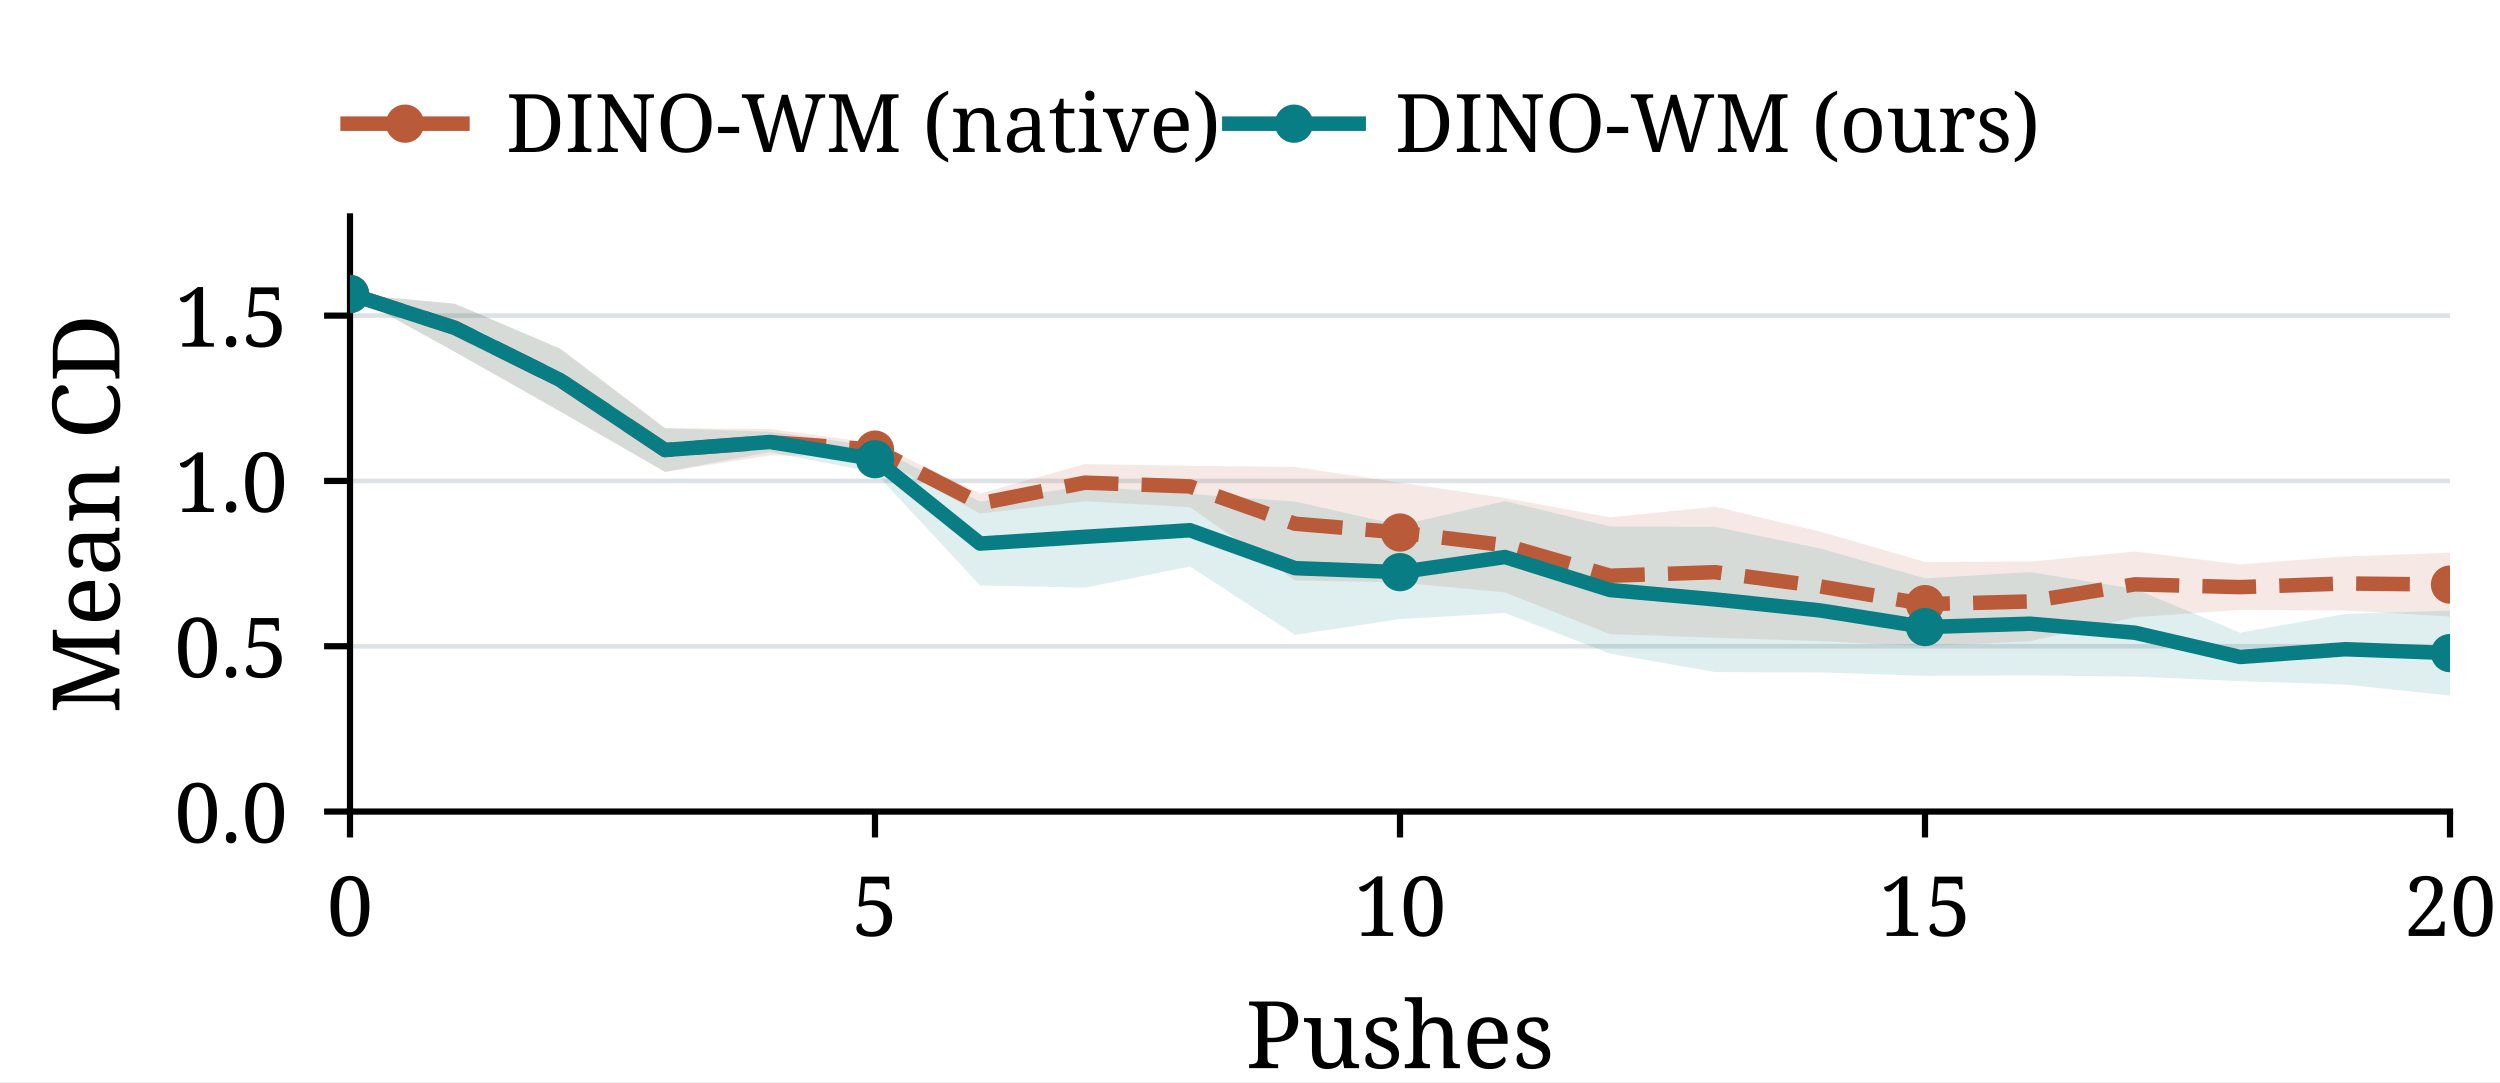
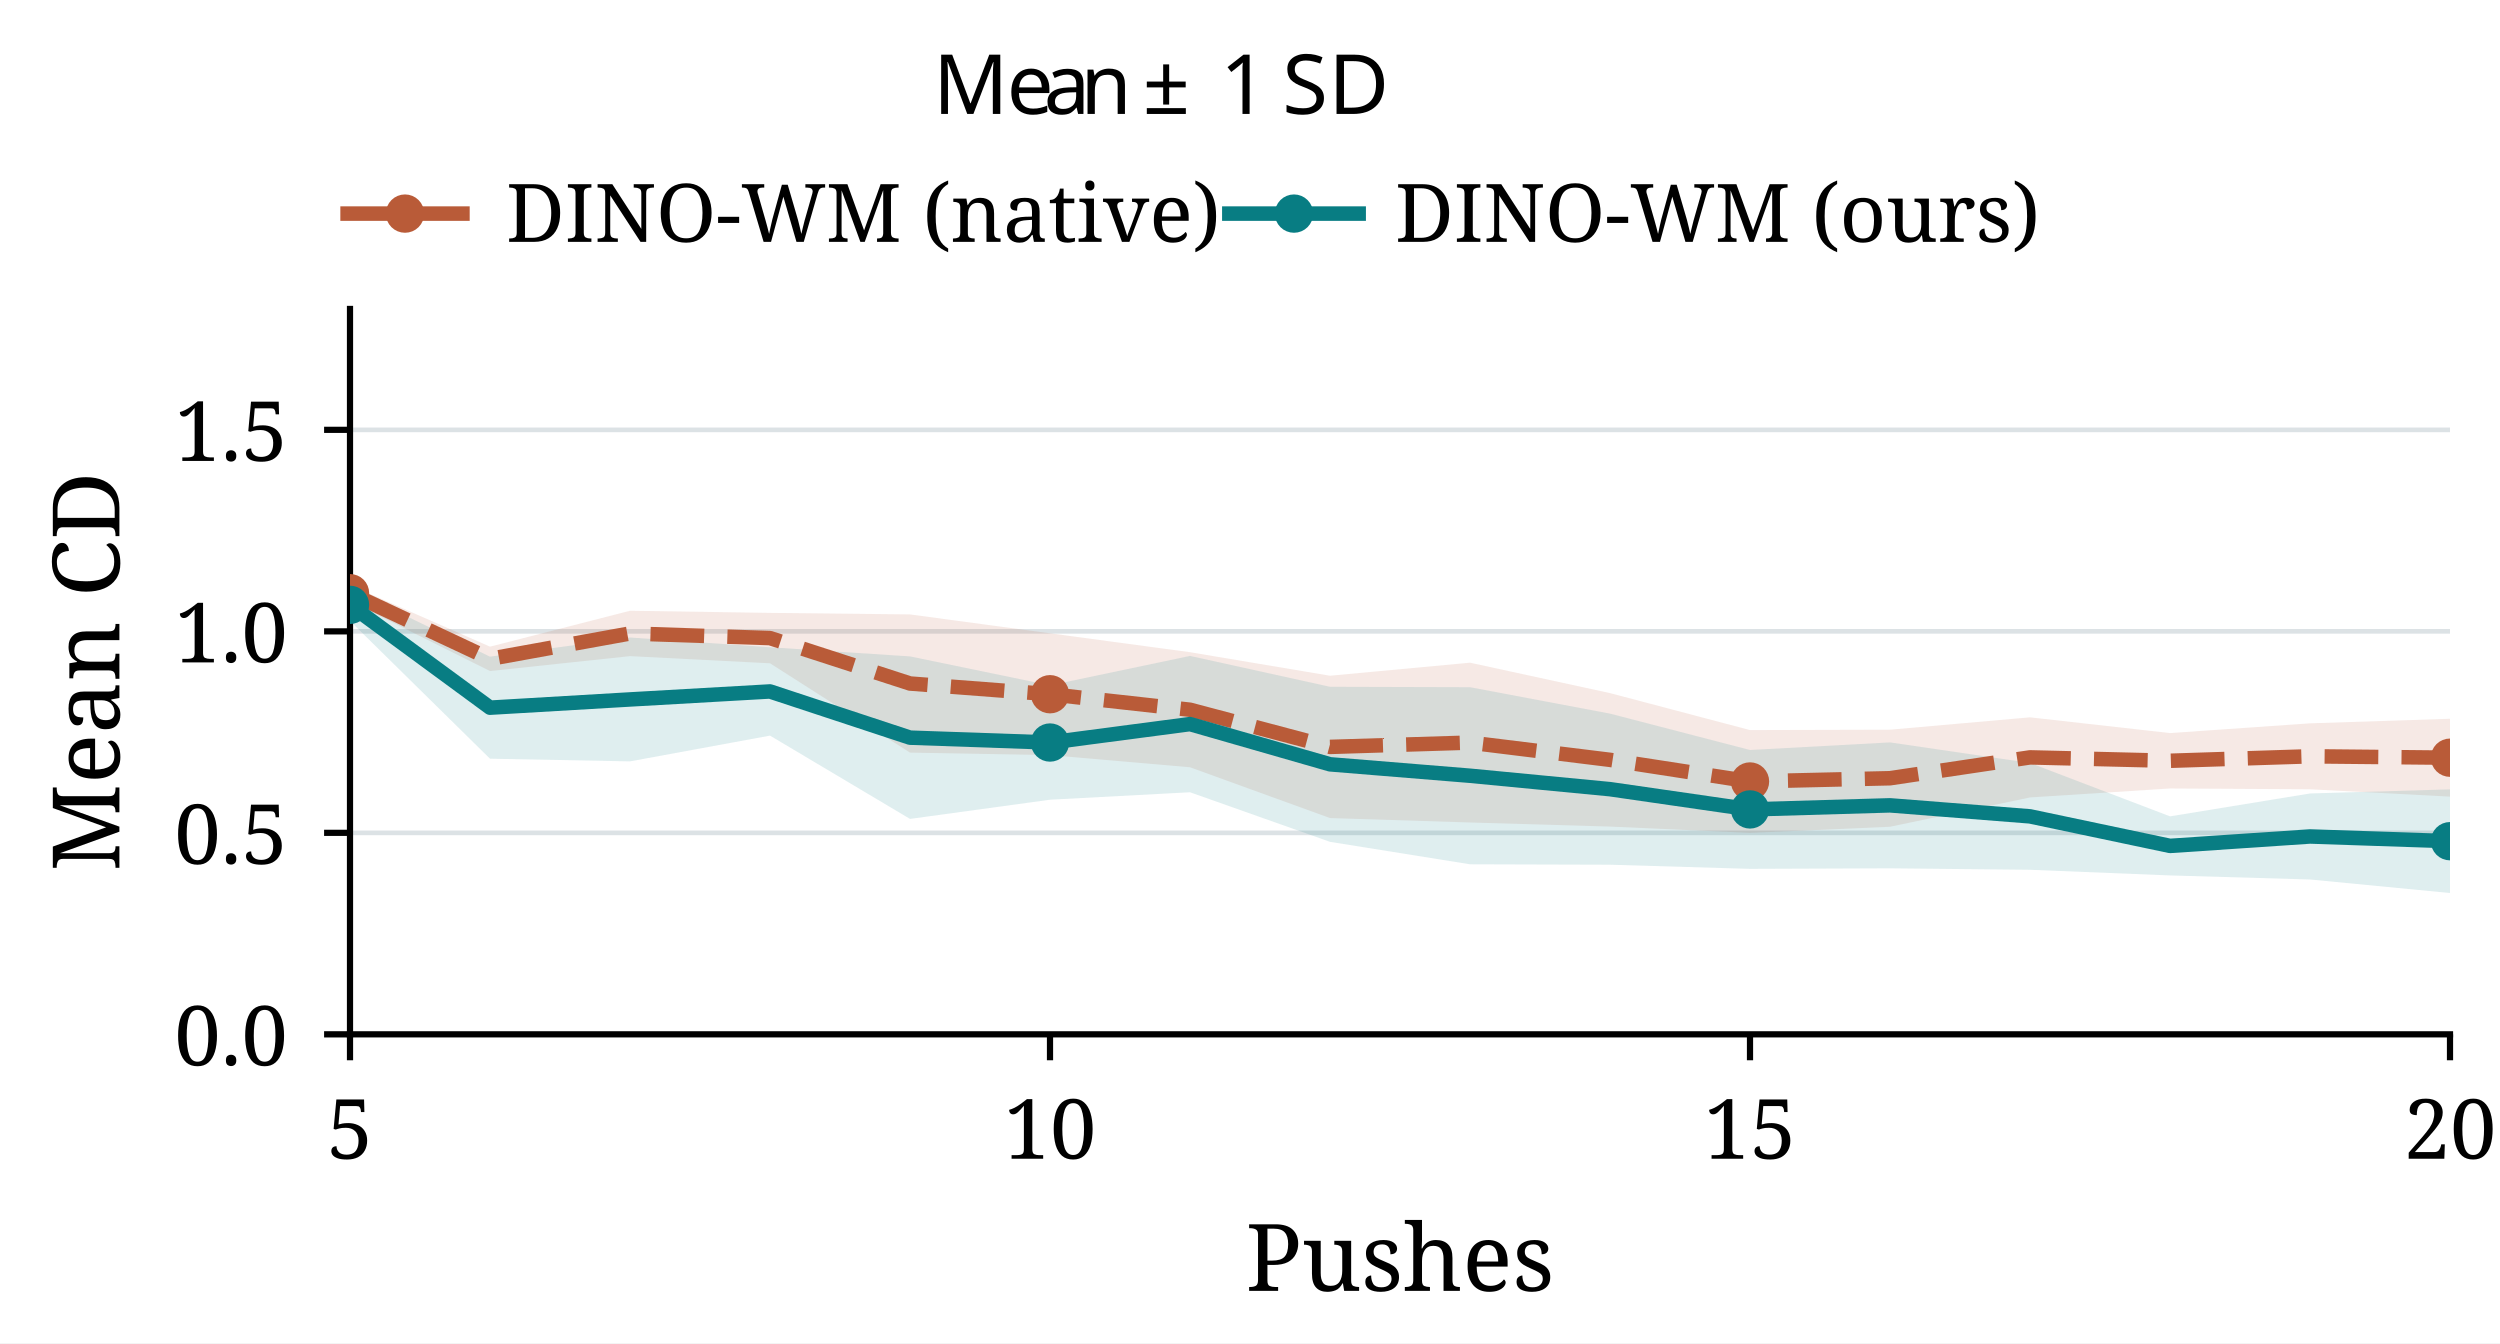
- <svg xmlns="http://www.w3.org/2000/svg" xmlns:xlink="http://www.w3.org/1999/xlink" width="241.2pt" height="104.4pt" viewBox="0 0 241.2 104.4" version="1.1">
+ <svg xmlns="http://www.w3.org/2000/svg" xmlns:xlink="http://www.w3.org/1999/xlink" width="241.2pt" height="129.6pt" viewBox="0 0 241.2 129.6" version="1.1">
  <defs>
    <style type="text/css">*{stroke-linejoin: round; stroke-linecap: butt}</style>
  </defs>
  <g id="figure_1">
    <g id="patch_1">
-       <path d="M 0 104.4 L 241.2 104.4 L 241.2 0 L 0 0 z " style="fill: #ffffff" />
+       <path d="M 0 129.6 L 241.2 129.6 L 241.2 0 L 0 0 z " style="fill: #ffffff" />
    </g>
    <g id="axes_1">
      <g id="patch_2">
-         <path d="M 33.768 78.3 L 236.376 78.3 L 236.376 20.88 L 33.768 20.88 z " style="fill: #ffffff" />
+         <path d="M 33.768 99.792 L 236.376 99.792 L 236.376 29.808 L 33.768 29.808 z " style="fill: #ffffff" />
      </g>
      <g id="matplotlib.axis_1">
        <g id="xtick_1">
          <g id="line2d_1">
            <defs>
-               <path id="mdd02d03a9f" d="M 0 0 L 0 2.5 " style="stroke: #000000; stroke-width: 0.6" />
+               <path id="m120dab1104" d="M 0 0 L 0 2.5 " style="stroke: #000000; stroke-width: 0.6" />
            </defs>
            <g>
-               <use xlink:href="#mdd02d03a9f" x="33.768" y="78.3" style="stroke: #000000; stroke-width: 0.6" />
+               <use xlink:href="#m120dab1104" x="33.768" y="99.792" style="stroke: #000000; stroke-width: 0.6" />
            </g>
          </g>
          <g id="text_1">
-             <text style="font-size: 8px; font-family: 'STIXGeneral', serif; text-anchor: middle" x="33.768" y="90.3" transform="rotate(-0 33.768 90.3)">0</text>
+             <text style="font-size: 8px; font-family: 'STIXGeneral', serif; text-anchor: middle" x="33.768" y="111.792" transform="rotate(-0 33.768 111.792)">5</text>
          </g>
        </g>
        <g id="xtick_2">
          <g id="line2d_2">
            <g>
-               <use xlink:href="#mdd02d03a9f" x="84.42" y="78.3" style="stroke: #000000; stroke-width: 0.6" />
+               <use xlink:href="#m120dab1104" x="101.304" y="99.792" style="stroke: #000000; stroke-width: 0.6" />
            </g>
          </g>
          <g id="text_2">
-             <text style="font-size: 8px; font-family: 'STIXGeneral', serif; text-anchor: middle" x="84.42" y="90.3" transform="rotate(-0 84.42 90.3)">5</text>
+             <text style="font-size: 8px; font-family: 'STIXGeneral', serif; text-anchor: middle" x="101.304" y="111.792" transform="rotate(-0 101.304 111.792)">10</text>
          </g>
        </g>
        <g id="xtick_3">
          <g id="line2d_3">
            <g>
-               <use xlink:href="#mdd02d03a9f" x="135.072" y="78.3" style="stroke: #000000; stroke-width: 0.6" />
+               <use xlink:href="#m120dab1104" x="168.84" y="99.792" style="stroke: #000000; stroke-width: 0.6" />
            </g>
          </g>
          <g id="text_3">
-             <text style="font-size: 8px; font-family: 'STIXGeneral', serif; text-anchor: middle" x="135.072" y="90.3" transform="rotate(-0 135.072 90.3)">10</text>
+             <text style="font-size: 8px; font-family: 'STIXGeneral', serif; text-anchor: middle" x="168.84" y="111.792" transform="rotate(-0 168.84 111.792)">15</text>
          </g>
        </g>
        <g id="xtick_4">
          <g id="line2d_4">
            <g>
-               <use xlink:href="#mdd02d03a9f" x="185.724" y="78.3" style="stroke: #000000; stroke-width: 0.6" />
+               <use xlink:href="#m120dab1104" x="236.376" y="99.792" style="stroke: #000000; stroke-width: 0.6" />
            </g>
          </g>
          <g id="text_4">
-             <text style="font-size: 8px; font-family: 'STIXGeneral', serif; text-anchor: middle" x="185.724" y="90.3" transform="rotate(-0 185.724 90.3)">15</text>
-           </g>
-         </g>
-         <g id="xtick_5">
-           <g id="line2d_5">
-             <g>
-               <use xlink:href="#mdd02d03a9f" x="236.376" y="78.3" style="stroke: #000000; stroke-width: 0.6" />
-             </g>
-           </g>
-           <g id="text_5">
-             <text style="font-size: 8px; font-family: 'STIXGeneral', serif; text-anchor: middle" x="236.376" y="90.3" transform="rotate(-0 236.376 90.3)">20</text>
-           </g>
-         </g>
-         <g id="text_6">
-           <text style="font-size: 9px; font-family: 'STIXGeneral', serif; text-anchor: middle" x="135.072" y="103.05" transform="rotate(-0 135.072 103.05)">Pushes</text>
+             <text style="font-size: 8px; font-family: 'STIXGeneral', serif; text-anchor: middle" x="236.376" y="111.792" transform="rotate(-0 236.376 111.792)">20</text>
+           </g>
+         </g>
+         <g id="text_5">
+           <text style="font-size: 9px; font-family: 'STIXGeneral', serif; text-anchor: middle" x="135.072" y="124.542" transform="rotate(-0 135.072 124.542)">Pushes</text>
        </g>
      </g>
      <g id="matplotlib.axis_2">
        <g id="ytick_1">
+           <g id="line2d_5">
+             <path d="M 33.768 99.792 L 236.376 99.792 " clip-path="url(#pfcb29a33c3)" style="fill: none; stroke: #dce2e5; stroke-width: 0.45; stroke-linecap: square" />
+           </g>
          <g id="line2d_6">
-             <path d="M 33.768 78.3 L 236.376 78.3 " clip-path="url(#p9b96c52bf1)" style="fill: none; stroke: #dce2e5; stroke-width: 0.45; stroke-linecap: square" />
-           </g>
+             <defs>
+               <path id="m390123b908" d="M 0 0 L -2.5 0 " style="stroke: #000000; stroke-width: 0.6" />
+             </defs>
+             <g>
+               <use xlink:href="#m390123b908" x="33.768" y="99.792" style="stroke: #000000; stroke-width: 0.6" />
+             </g>
+           </g>
+           <g id="text_6">
+             <text style="font-size: 8px; font-family: 'STIXGeneral', serif; text-anchor: end" x="27.768" y="102.792" transform="rotate(-0 27.768 102.792)">0.0</text>
+           </g>
+         </g>
+         <g id="ytick_2">
          <g id="line2d_7">
-             <defs>
-               <path id="m6081941e03" d="M 0 0 L -2.5 0 " style="stroke: #000000; stroke-width: 0.6" />
-             </defs>
-             <g>
-               <use xlink:href="#m6081941e03" x="33.768" y="78.3" style="stroke: #000000; stroke-width: 0.6" />
+             <path d="M 33.768 80.352 L 236.376 80.352 " clip-path="url(#pfcb29a33c3)" style="fill: none; stroke: #dce2e5; stroke-width: 0.45; stroke-linecap: square" />
+           </g>
+           <g id="line2d_8">
+             <g>
+               <use xlink:href="#m390123b908" x="33.768" y="80.352" style="stroke: #000000; stroke-width: 0.6" />
            </g>
          </g>
          <g id="text_7">
-             <text style="font-size: 8px; font-family: 'STIXGeneral', serif; text-anchor: end" x="27.768" y="81.3" transform="rotate(-0 27.768 81.3)">0.0</text>
-           </g>
-         </g>
-         <g id="ytick_2">
-           <g id="line2d_8">
-             <path d="M 33.768 62.35 L 236.376 62.35 " clip-path="url(#p9b96c52bf1)" style="fill: none; stroke: #dce2e5; stroke-width: 0.45; stroke-linecap: square" />
-           </g>
+             <text style="font-size: 8px; font-family: 'STIXGeneral', serif; text-anchor: end" x="27.768" y="83.352" transform="rotate(-0 27.768 83.352)">0.5</text>
+           </g>
+         </g>
+         <g id="ytick_3">
          <g id="line2d_9">
-             <g>
-               <use xlink:href="#m6081941e03" x="33.768" y="62.35" style="stroke: #000000; stroke-width: 0.6" />
+             <path d="M 33.768 60.912 L 236.376 60.912 " clip-path="url(#pfcb29a33c3)" style="fill: none; stroke: #dce2e5; stroke-width: 0.45; stroke-linecap: square" />
+           </g>
+           <g id="line2d_10">
+             <g>
+               <use xlink:href="#m390123b908" x="33.768" y="60.912" style="stroke: #000000; stroke-width: 0.6" />
            </g>
          </g>
          <g id="text_8">
-             <text style="font-size: 8px; font-family: 'STIXGeneral', serif; text-anchor: end" x="27.768" y="65.35" transform="rotate(-0 27.768 65.35)">0.5</text>
-           </g>
-         </g>
-         <g id="ytick_3">
-           <g id="line2d_10">
-             <path d="M 33.768 46.4 L 236.376 46.4 " clip-path="url(#p9b96c52bf1)" style="fill: none; stroke: #dce2e5; stroke-width: 0.45; stroke-linecap: square" />
-           </g>
+             <text style="font-size: 8px; font-family: 'STIXGeneral', serif; text-anchor: end" x="27.768" y="63.912" transform="rotate(-0 27.768 63.912)">1.0</text>
+           </g>
+         </g>
+         <g id="ytick_4">
          <g id="line2d_11">
-             <g>
-               <use xlink:href="#m6081941e03" x="33.768" y="46.4" style="stroke: #000000; stroke-width: 0.6" />
+             <path d="M 33.768 41.472 L 236.376 41.472 " clip-path="url(#pfcb29a33c3)" style="fill: none; stroke: #dce2e5; stroke-width: 0.45; stroke-linecap: square" />
+           </g>
+           <g id="line2d_12">
+             <g>
+               <use xlink:href="#m390123b908" x="33.768" y="41.472" style="stroke: #000000; stroke-width: 0.6" />
            </g>
          </g>
          <g id="text_9">
-             <text style="font-size: 8px; font-family: 'STIXGeneral', serif; text-anchor: end" x="27.768" y="49.4" transform="rotate(-0 27.768 49.4)">1.0</text>
-           </g>
-         </g>
-         <g id="ytick_4">
-           <g id="line2d_12">
-             <path d="M 33.768 30.45 L 236.376 30.45 " clip-path="url(#p9b96c52bf1)" style="fill: none; stroke: #dce2e5; stroke-width: 0.45; stroke-linecap: square" />
-           </g>
-           <g id="line2d_13">
-             <g>
-               <use xlink:href="#m6081941e03" x="33.768" y="30.45" style="stroke: #000000; stroke-width: 0.6" />
-             </g>
-           </g>
-           <g id="text_10">
-             <text style="font-size: 8px; font-family: 'STIXGeneral', serif; text-anchor: end" x="27.768" y="33.45" transform="rotate(-0 27.768 33.45)">1.5</text>
-           </g>
-         </g>
+             <text style="font-size: 8px; font-family: 'STIXGeneral', serif; text-anchor: end" x="27.768" y="44.472" transform="rotate(-0 27.768 44.472)">1.5</text>
+           </g>
+         </g>
+         <g id="text_10">
+           <text style="font-size: 9px; font-family: 'STIXGeneral', serif; text-anchor: middle" x="11.518" y="64.8" transform="rotate(-90 11.518 64.8)">Mean CD</text>
+         </g>
+       </g>
+       <g id="FillBetweenPolyCollection_1">
+         <path d="M -33.768 38.933 L -33.768 38.933 L -20.261 45.749 L -6.754 52.737 L 6.754 59.852 L 20.261 57.914 L 33.768 58.005 L 47.275 64.743 L 60.782 63.304 L 74.29 63.995 L 87.797 72.613 L 101.304 72.856 L 114.811 74.027 L 128.318 78.927 L 141.826 79.354 L 155.333 79.749 L 168.84 80.357 L 182.347 79.766 L 195.854 76.937 L 209.362 76.072 L 222.869 76.149 L 236.376 76.859 L 236.376 69.346 L 236.376 69.346 L 222.869 69.787 L 209.362 70.727 L 195.854 69.208 L 182.347 70.401 L 168.84 70.438 L 155.333 66.871 L 141.826 63.936 L 128.318 65.194 L 114.811 62.924 L 101.304 61.102 L 87.797 59.279 L 74.29 59.131 L 60.782 58.926 L 47.275 62.389 L 33.768 56.457 L 20.261 54.805 L 6.754 54.695 L -6.754 45.335 L -20.261 40.063 L -33.768 38.933 z " clip-path="url(#pfcb29a33c3)" style="fill: #b95b38; fill-opacity: 0.13" />
+       </g>
+       <g id="FillBetweenPolyCollection_2">
+         <path d="M -33.768 38.933 L -33.768 38.933 L -20.261 45.748 L -6.754 52.734 L 6.754 59.849 L 20.261 57.526 L 33.768 59.905 L 47.275 73.2 L 60.782 73.458 L 74.29 70.972 L 87.797 79.009 L 101.304 77.156 L 114.811 76.437 L 128.318 81.221 L 141.826 83.387 L 155.333 83.429 L 168.84 83.828 L 182.347 83.775 L 195.854 83.917 L 209.362 84.462 L 222.869 84.853 L 236.376 86.16 L 236.376 76.156 L 236.376 76.156 L 222.869 76.554 L 209.362 78.762 L 195.854 73.609 L 182.347 71.626 L 168.84 72.359 L 155.333 68.851 L 141.826 66.301 L 128.318 66.261 L 114.811 63.283 L 101.304 66.122 L 87.797 63.329 L 74.29 62.45 L 60.782 61.506 L 47.275 63.354 L 33.768 56.806 L 20.261 55.13 L 6.754 54.712 L -6.754 45.353 L -20.261 40.096 L -33.768 38.933 z " clip-path="url(#pfcb29a33c3)" style="fill: #087d83; fill-opacity: 0.13" />
+       </g>
+       <g id="patch_3">
+         <path d="M 33.768 99.792 L 33.768 29.808 " style="fill: none; stroke: #000000; stroke-width: 0.6; stroke-linejoin: miter; stroke-linecap: square" />
+       </g>
+       <g id="patch_4">
+         <path d="M 33.768 99.792 L 236.376 99.792 " style="fill: none; stroke: #000000; stroke-width: 0.6; stroke-linejoin: miter; stroke-linecap: square" />
+       </g>
+       <g id="line2d_13">
+         <path d="M -1 52.545 L 6.754 57.273 L 20.261 56.359 L 33.768 57.231 L 47.275 63.566 L 60.782 61.115 L 74.29 61.563 L 87.797 65.946 L 101.304 66.979 L 114.811 68.476 L 128.318 72.061 L 141.826 71.645 L 155.333 73.31 L 168.84 75.397 L 182.347 75.084 L 195.854 73.072 L 209.362 73.4 L 222.869 72.968 L 236.376 73.103 " clip-path="url(#pfcb29a33c3)" style="fill: none; stroke-dasharray: 5.18,2.24; stroke-dashoffset: 0; stroke: #b95b38; stroke-width: 1.4" />
+         <defs>
+           <path id="m644826a26e" d="M 0 1.35 C 0.358 1.35 0.701 1.208 0.955 0.955 C 1.208 0.701 1.35 0.358 1.35 0 C 1.35 -0.358 1.208 -0.701 0.955 -0.955 C 0.701 -1.208 0.358 -1.35 0 -1.35 C -0.358 -1.35 -0.701 -1.208 -0.955 -0.955 C -1.208 -0.701 -1.35 -0.358 -1.35 0 C -1.35 0.358 -1.208 0.701 -0.955 0.955 C -0.701 1.208 -0.358 1.35 0 1.35 z " style="stroke: #b95b38" />
+         </defs>
+         <g clip-path="url(#pfcb29a33c3)">
+           <use xlink:href="#m644826a26e" x="-1" y="47.811" style="fill: #b95b38; stroke: #b95b38" />
+           <use xlink:href="#m644826a26e" x="33.768" y="57.231" style="fill: #b95b38; stroke: #b95b38" />
+           <use xlink:href="#m644826a26e" x="101.304" y="66.979" style="fill: #b95b38; stroke: #b95b38" />
+           <use xlink:href="#m644826a26e" x="168.84" y="75.397" style="fill: #b95b38; stroke: #b95b38" />
+           <use xlink:href="#m644826a26e" x="236.376" y="73.103" style="fill: #b95b38; stroke: #b95b38" />
+         </g>
+       </g>
+       <g id="line2d_14">
+         <path d="M -1 52.552 L 6.754 57.28 L 20.261 56.328 L 33.768 58.356 L 47.275 68.277 L 60.782 67.482 L 74.29 66.711 L 87.797 71.169 L 101.304 71.639 L 114.811 69.86 L 128.318 73.741 L 141.826 74.844 L 155.333 76.14 L 168.84 78.093 L 182.347 77.7 L 195.854 78.763 L 209.362 81.612 L 222.869 80.703 L 236.376 81.158 " clip-path="url(#pfcb29a33c3)" style="fill: none; stroke: #087d83; stroke-width: 1.4; stroke-linecap: square" />
+         <defs>
+           <path id="ma906f5d97b" d="M 0 1.35 C 0.358 1.35 0.701 1.208 0.955 0.955 C 1.208 0.701 1.35 0.358 1.35 0 C 1.35 -0.358 1.208 -0.701 0.955 -0.955 C 0.701 -1.208 0.358 -1.35 0 -1.35 C -0.358 -1.35 -0.701 -1.208 -0.955 -0.955 C -1.208 -0.701 -1.35 -0.358 -1.35 0 C -1.35 0.358 -1.208 0.701 -0.955 0.955 C -0.701 1.208 -0.358 1.35 0 1.35 z " style="stroke: #087d83" />
+         </defs>
+         <g clip-path="url(#pfcb29a33c3)">
+           <use xlink:href="#ma906f5d97b" x="-1" y="48.357" style="fill: #087d83; stroke: #087d83" />
+           <use xlink:href="#ma906f5d97b" x="33.768" y="58.356" style="fill: #087d83; stroke: #087d83" />
+           <use xlink:href="#ma906f5d97b" x="101.304" y="71.639" style="fill: #087d83; stroke: #087d83" />
+           <use xlink:href="#ma906f5d97b" x="168.84" y="78.093" style="fill: #087d83; stroke: #087d83" />
+           <use xlink:href="#ma906f5d97b" x="236.376" y="81.158" style="fill: #087d83; stroke: #087d83" />
+         </g>
+       </g>
+       <g id="legend_1">
        <g id="text_11">
-           <text style="font-size: 9px; font-family: 'STIXGeneral', serif; text-anchor: middle" x="11.518" y="49.59" transform="rotate(-90 11.518 49.59)">Mean CD</text>
-         </g>
-       </g>
-       <g id="FillBetweenPolyCollection_1">
-         <defs>
-           <path id="mb5daf9bcf4" d="M 33.768 -76.033 L 33.768 -76.033 L 43.898 -70.441 L 54.029 -64.708 L 64.159 -58.87 L 74.29 -60.46 L 84.42 -60.385 L 94.55 -54.857 L 104.681 -56.037 L 114.811 -55.471 L 124.942 -48.399 L 135.072 -48.2 L 145.202 -47.24 L 155.333 -43.219 L 165.463 -42.869 L 175.594 -42.544 L 185.724 -42.046 L 195.854 -42.531 L 205.985 -44.852 L 216.115 -45.561 L 226.246 -45.499 L 236.376 -44.916 L 236.376 -51.08 L 236.376 -51.08 L 226.246 -50.718 L 216.115 -49.947 L 205.985 -51.194 L 195.854 -50.215 L 185.724 -50.184 L 175.594 -53.111 L 165.463 -55.519 L 155.333 -54.487 L 145.202 -56.349 L 135.072 -57.844 L 124.942 -59.339 L 114.811 -59.461 L 104.681 -59.63 L 94.55 -56.788 L 84.42 -61.656 L 74.29 -63.011 L 64.159 -63.101 L 54.029 -70.781 L 43.898 -75.106 L 33.768 -76.033 z " />
-         </defs>
-         <g clip-path="url(#p9b96c52bf1)">
-           <use xlink:href="#mb5daf9bcf4" x="0" y="104.4" style="fill: #b95b38; fill-opacity: 0.13" />
-         </g>
-       </g>
-       <g id="FillBetweenPolyCollection_2">
-         <defs>
-           <path id="mc5287d6f07" d="M 33.768 -76.033 L 33.768 -76.033 L 43.898 -70.442 L 54.029 -64.71 L 64.159 -58.872 L 74.29 -60.778 L 84.42 -58.826 L 94.55 -47.918 L 104.681 -47.706 L 114.811 -49.746 L 124.942 -43.152 L 135.072 -44.672 L 145.202 -45.263 L 155.333 -41.337 L 165.463 -39.559 L 175.594 -39.526 L 185.724 -39.198 L 195.854 -39.242 L 205.985 -39.125 L 216.115 -38.678 L 226.246 -38.357 L 236.376 -37.285 L 236.376 -45.492 L 236.376 -45.492 L 226.246 -45.166 L 216.115 -43.355 L 205.985 -47.582 L 195.854 -49.21 L 185.724 -48.608 L 175.594 -51.486 L 165.463 -53.578 L 155.333 -53.611 L 145.202 -56.054 L 135.072 -53.725 L 124.942 -56.017 L 114.811 -56.738 L 104.681 -57.513 L 94.55 -55.996 L 84.42 -61.369 L 74.29 -62.744 L 64.159 -63.087 L 54.029 -70.766 L 43.898 -75.079 L 33.768 -76.033 z " />
-         </defs>
-         <g clip-path="url(#p9b96c52bf1)">
-           <use xlink:href="#mc5287d6f07" x="0" y="104.4" style="fill: #087d83; fill-opacity: 0.13" />
-         </g>
-       </g>
-       <g id="patch_3">
-         <path d="M 33.768 78.3 L 33.768 20.88 " style="fill: none; stroke: #000000; stroke-width: 0.6; stroke-linejoin: miter; stroke-linecap: square" />
-       </g>
-       <g id="patch_4">
-         <path d="M 33.768 78.3 L 236.376 78.3 " style="fill: none; stroke: #000000; stroke-width: 0.6; stroke-linejoin: miter; stroke-linecap: square" />
-       </g>
-       <g id="line2d_14">
-         <path d="M 33.768 28.367 L 43.898 31.627 L 54.029 36.656 L 64.159 43.415 L 74.29 42.665 L 84.42 43.38 L 94.55 48.578 L 104.681 46.566 L 114.811 46.934 L 124.942 50.531 L 135.072 51.378 L 145.202 52.606 L 155.333 55.547 L 165.463 55.206 L 175.594 56.573 L 185.724 58.285 L 195.854 58.027 L 205.985 56.377 L 216.115 56.646 L 226.246 56.292 L 236.376 56.402 " clip-path="url(#p9b96c52bf1)" style="fill: none; stroke-dasharray: 5.18,2.24; stroke-dashoffset: 0; stroke: #b95b38; stroke-width: 1.4" />
-         <defs>
-           <path id="m66930ef509" d="M 0 1.35 C 0.358 1.35 0.701 1.208 0.955 0.955 C 1.208 0.701 1.35 0.358 1.35 0 C 1.35 -0.358 1.208 -0.701 0.955 -0.955 C 0.701 -1.208 0.358 -1.35 0 -1.35 C -0.358 -1.35 -0.701 -1.208 -0.955 -0.955 C -1.208 -0.701 -1.35 -0.358 -1.35 0 C -1.35 0.358 -1.208 0.701 -0.955 0.955 C -0.701 1.208 -0.358 1.35 0 1.35 z " style="stroke: #b95b38" />
-         </defs>
-         <g clip-path="url(#p9b96c52bf1)">
-           <use xlink:href="#m66930ef509" x="33.768" y="28.367" style="fill: #b95b38; stroke: #b95b38" />
-           <use xlink:href="#m66930ef509" x="84.42" y="43.38" style="fill: #b95b38; stroke: #b95b38" />
-           <use xlink:href="#m66930ef509" x="135.072" y="51.378" style="fill: #b95b38; stroke: #b95b38" />
-           <use xlink:href="#m66930ef509" x="185.724" y="58.285" style="fill: #b95b38; stroke: #b95b38" />
-           <use xlink:href="#m66930ef509" x="236.376" y="56.402" style="fill: #b95b38; stroke: #b95b38" />
-         </g>
-       </g>
-       <g id="line2d_15">
-         <path d="M 33.768 28.367 L 43.898 31.64 L 54.029 36.662 L 64.159 43.42 L 74.29 42.639 L 84.42 44.303 L 94.55 52.443 L 104.681 51.791 L 114.811 51.158 L 124.942 54.815 L 135.072 55.201 L 145.202 53.741 L 155.333 56.926 L 165.463 57.831 L 175.594 58.894 L 185.724 60.497 L 195.854 60.174 L 205.985 61.046 L 216.115 63.384 L 226.246 62.638 L 236.376 63.011 " clip-path="url(#p9b96c52bf1)" style="fill: none; stroke: #087d83; stroke-width: 1.4; stroke-linecap: square" />
-         <defs>
-           <path id="m057de1865d" d="M 0 1.35 C 0.358 1.35 0.701 1.208 0.955 0.955 C 1.208 0.701 1.35 0.358 1.35 0 C 1.35 -0.358 1.208 -0.701 0.955 -0.955 C 0.701 -1.208 0.358 -1.35 0 -1.35 C -0.358 -1.35 -0.701 -1.208 -0.955 -0.955 C -1.208 -0.701 -1.35 -0.358 -1.35 0 C -1.35 0.358 -1.208 0.701 -0.955 0.955 C -0.701 1.208 -0.358 1.35 0 1.35 z " style="stroke: #087d83" />
-         </defs>
-         <g clip-path="url(#p9b96c52bf1)">
-           <use xlink:href="#m057de1865d" x="33.768" y="28.367" style="fill: #087d83; stroke: #087d83" />
-           <use xlink:href="#m057de1865d" x="84.42" y="44.303" style="fill: #087d83; stroke: #087d83" />
-           <use xlink:href="#m057de1865d" x="135.072" y="55.201" style="fill: #087d83; stroke: #087d83" />
-           <use xlink:href="#m057de1865d" x="185.724" y="60.497" style="fill: #087d83; stroke: #087d83" />
-           <use xlink:href="#m057de1865d" x="236.376" y="63.011" style="fill: #087d83; stroke: #087d83" />
-         </g>
-       </g>
-       <g id="legend_1">
+           <g transform="translate(90.02329 11.58832)">
+             <text>
+               <tspan x="0" y="-0.594" style="font-size: 8px; font-family: 'STIXGeneral'">M</tspan>
+               <tspan x="7.112" y="-0.594" style="font-size: 8px; font-family: 'STIXGeneral'">e</tspan>
+               <tspan x="10.664" y="-0.594" style="font-size: 8px; font-family: 'STIXGeneral'">a</tspan>
+               <tspan x="14.216" y="-0.594" style="font-size: 8px; font-family: 'STIXGeneral'">n</tspan>
+               <tspan x="18.216" y="-0.594" style="font-size: 8px; font-family: 'STIXGeneral'"> </tspan>
+               <tspan x="20.216" y="-0.594" style="font-size: 8px; font-family: 'STIXGeneral'">±</tspan>
+               <tspan x="25.696" y="-0.594" style="font-size: 8px; font-family: 'STIXGeneral'"> </tspan>
+               <tspan x="27.696" y="-0.594" style="font-size: 8px; font-family: 'STIXGeneral'">1</tspan>
+               <tspan x="31.696" y="-0.594" style="font-size: 8px; font-family: 'STIXGeneral'"> </tspan>
+               <tspan x="33.696" y="-0.594" style="font-size: 8px; font-family: 'STIXGeneral'">S</tspan>
+               <tspan x="38.144" y="-0.594" style="font-size: 8px; font-family: 'STIXGeneral'">D</tspan>
+             </text>
+           </g>
+         </g>
+         <g id="line2d_15">
+           <path d="M 32.836 20.608 L 39.076 20.608 L 45.316 20.608 " style="fill: none; stroke-dasharray: 5.18,2.24; stroke-dashoffset: 0; stroke: #b95b38; stroke-width: 1.4" />
+           <g>
+             <use xlink:href="#m644826a26e" x="39.076" y="20.608" style="fill: #b95b38; stroke: #b95b38" />
+           </g>
+         </g>
+         <g id="text_12">
+           <text style="font-size: 7.8px; font-family: 'STIXGeneral', serif; text-anchor: start" x="48.826" y="23.338" transform="rotate(-0 48.82584 23.33832)">DINO-WM (native)</text>
+         </g>
        <g id="line2d_16">
-           <path d="M 32.836 11.932 L 39.076 11.932 L 45.316 11.932 " style="fill: none; stroke-dasharray: 5.18,2.24; stroke-dashoffset: 0; stroke: #b95b38; stroke-width: 1.4" />
+           <path d="M 118.605 20.608 L 124.845 20.608 L 131.085 20.608 " style="fill: none; stroke: #087d83; stroke-width: 1.4; stroke-linecap: square" />
          <g>
-             <use xlink:href="#m66930ef509" x="39.076" y="11.932" style="fill: #b95b38; stroke: #b95b38" />
-           </g>
-         </g>
-         <g id="text_12">
-           <text style="font-size: 7.8px; font-family: 'STIXGeneral', serif; text-anchor: start" x="48.826" y="14.662" transform="rotate(-0 48.82584 14.6616)">DINO-WM (native)</text>
-         </g>
-         <g id="line2d_17">
-           <path d="M 118.605 11.932 L 124.845 11.932 L 131.085 11.932 " style="fill: none; stroke: #087d83; stroke-width: 1.4; stroke-linecap: square" />
-           <g>
-             <use xlink:href="#m057de1865d" x="124.845" y="11.932" style="fill: #087d83; stroke: #087d83" />
+             <use xlink:href="#ma906f5d97b" x="124.845" y="20.608" style="fill: #087d83; stroke: #087d83" />
          </g>
        </g>
        <g id="text_13">
-           <text style="font-size: 7.8px; font-family: 'STIXGeneral', serif; text-anchor: start" x="134.595" y="14.662" transform="rotate(-0 134.5954 14.6616)">DINO-WM (ours)</text>
+           <text style="font-size: 7.8px; font-family: 'STIXGeneral', serif; text-anchor: start" x="134.595" y="23.338" transform="rotate(-0 134.5954 23.33832)">DINO-WM (ours)</text>
        </g>
      </g>
    </g>
  </g>
  <defs>
-     <clipPath id="p9b96c52bf1">
-       <rect x="33.768" y="20.88" width="202.608" height="57.42" />
+     <clipPath id="pfcb29a33c3">
+       <rect x="33.768" y="29.808" width="202.608" height="69.984" />
    </clipPath>
  </defs>
</svg>
